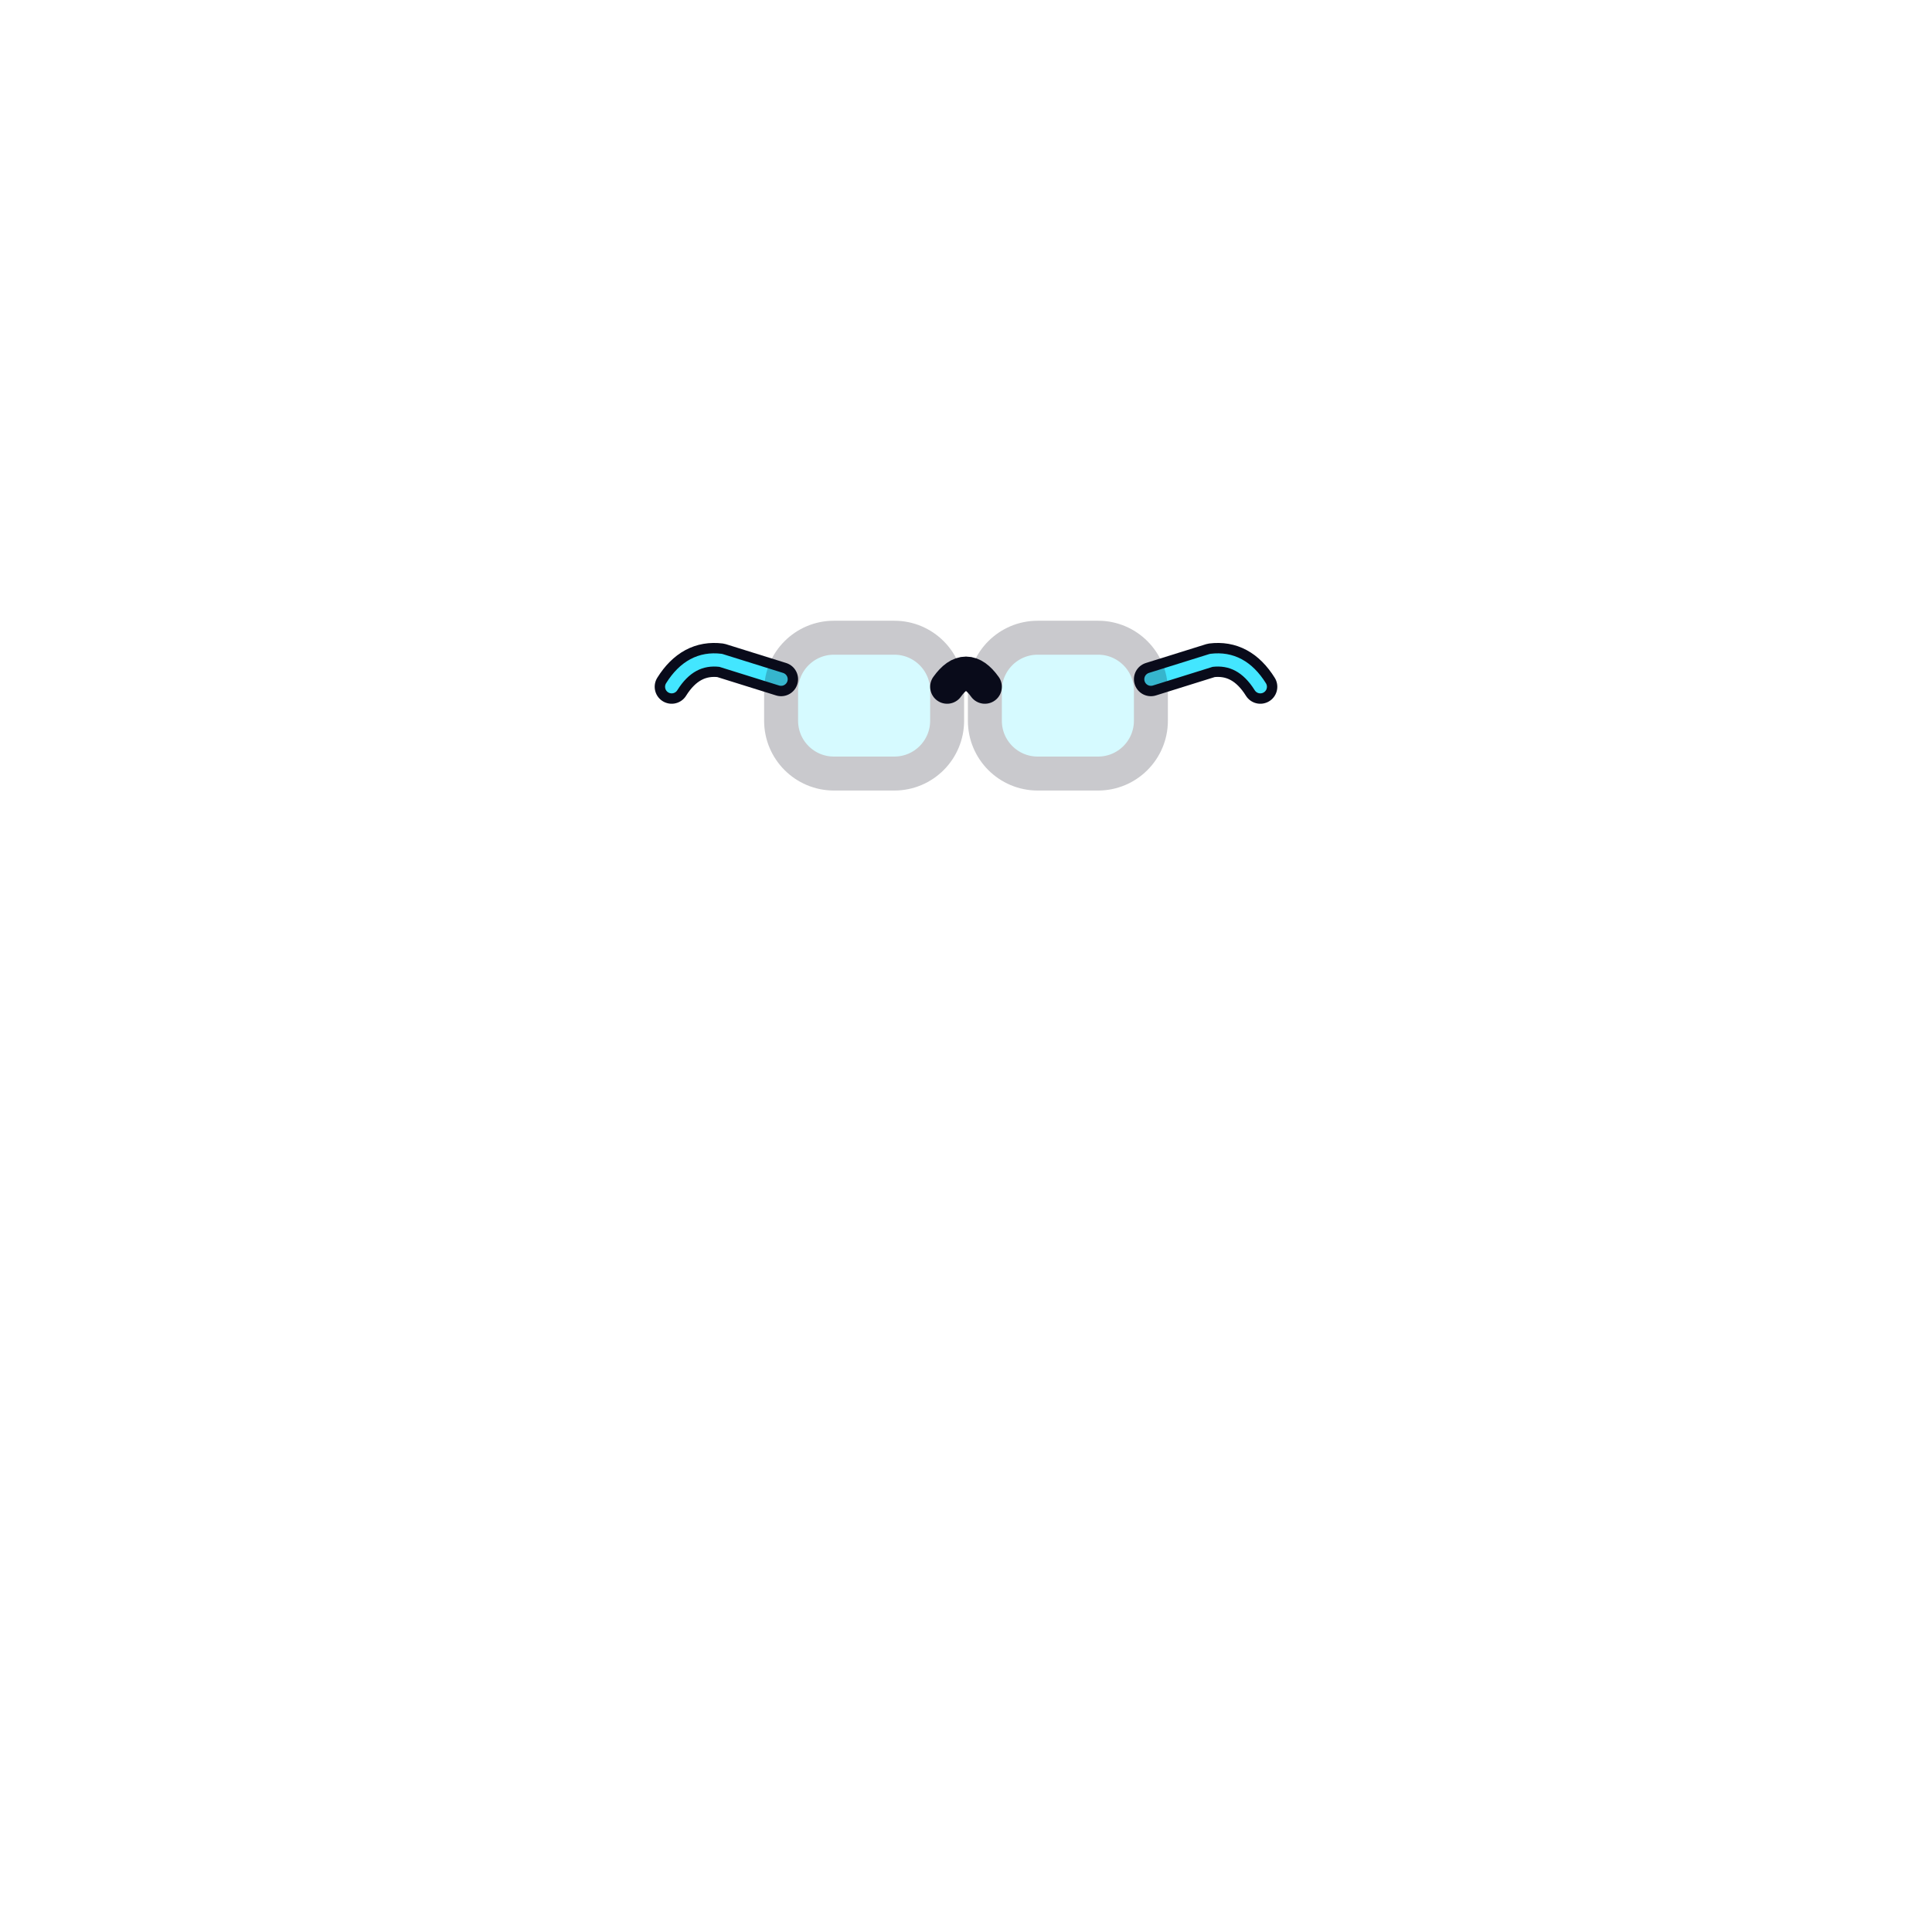
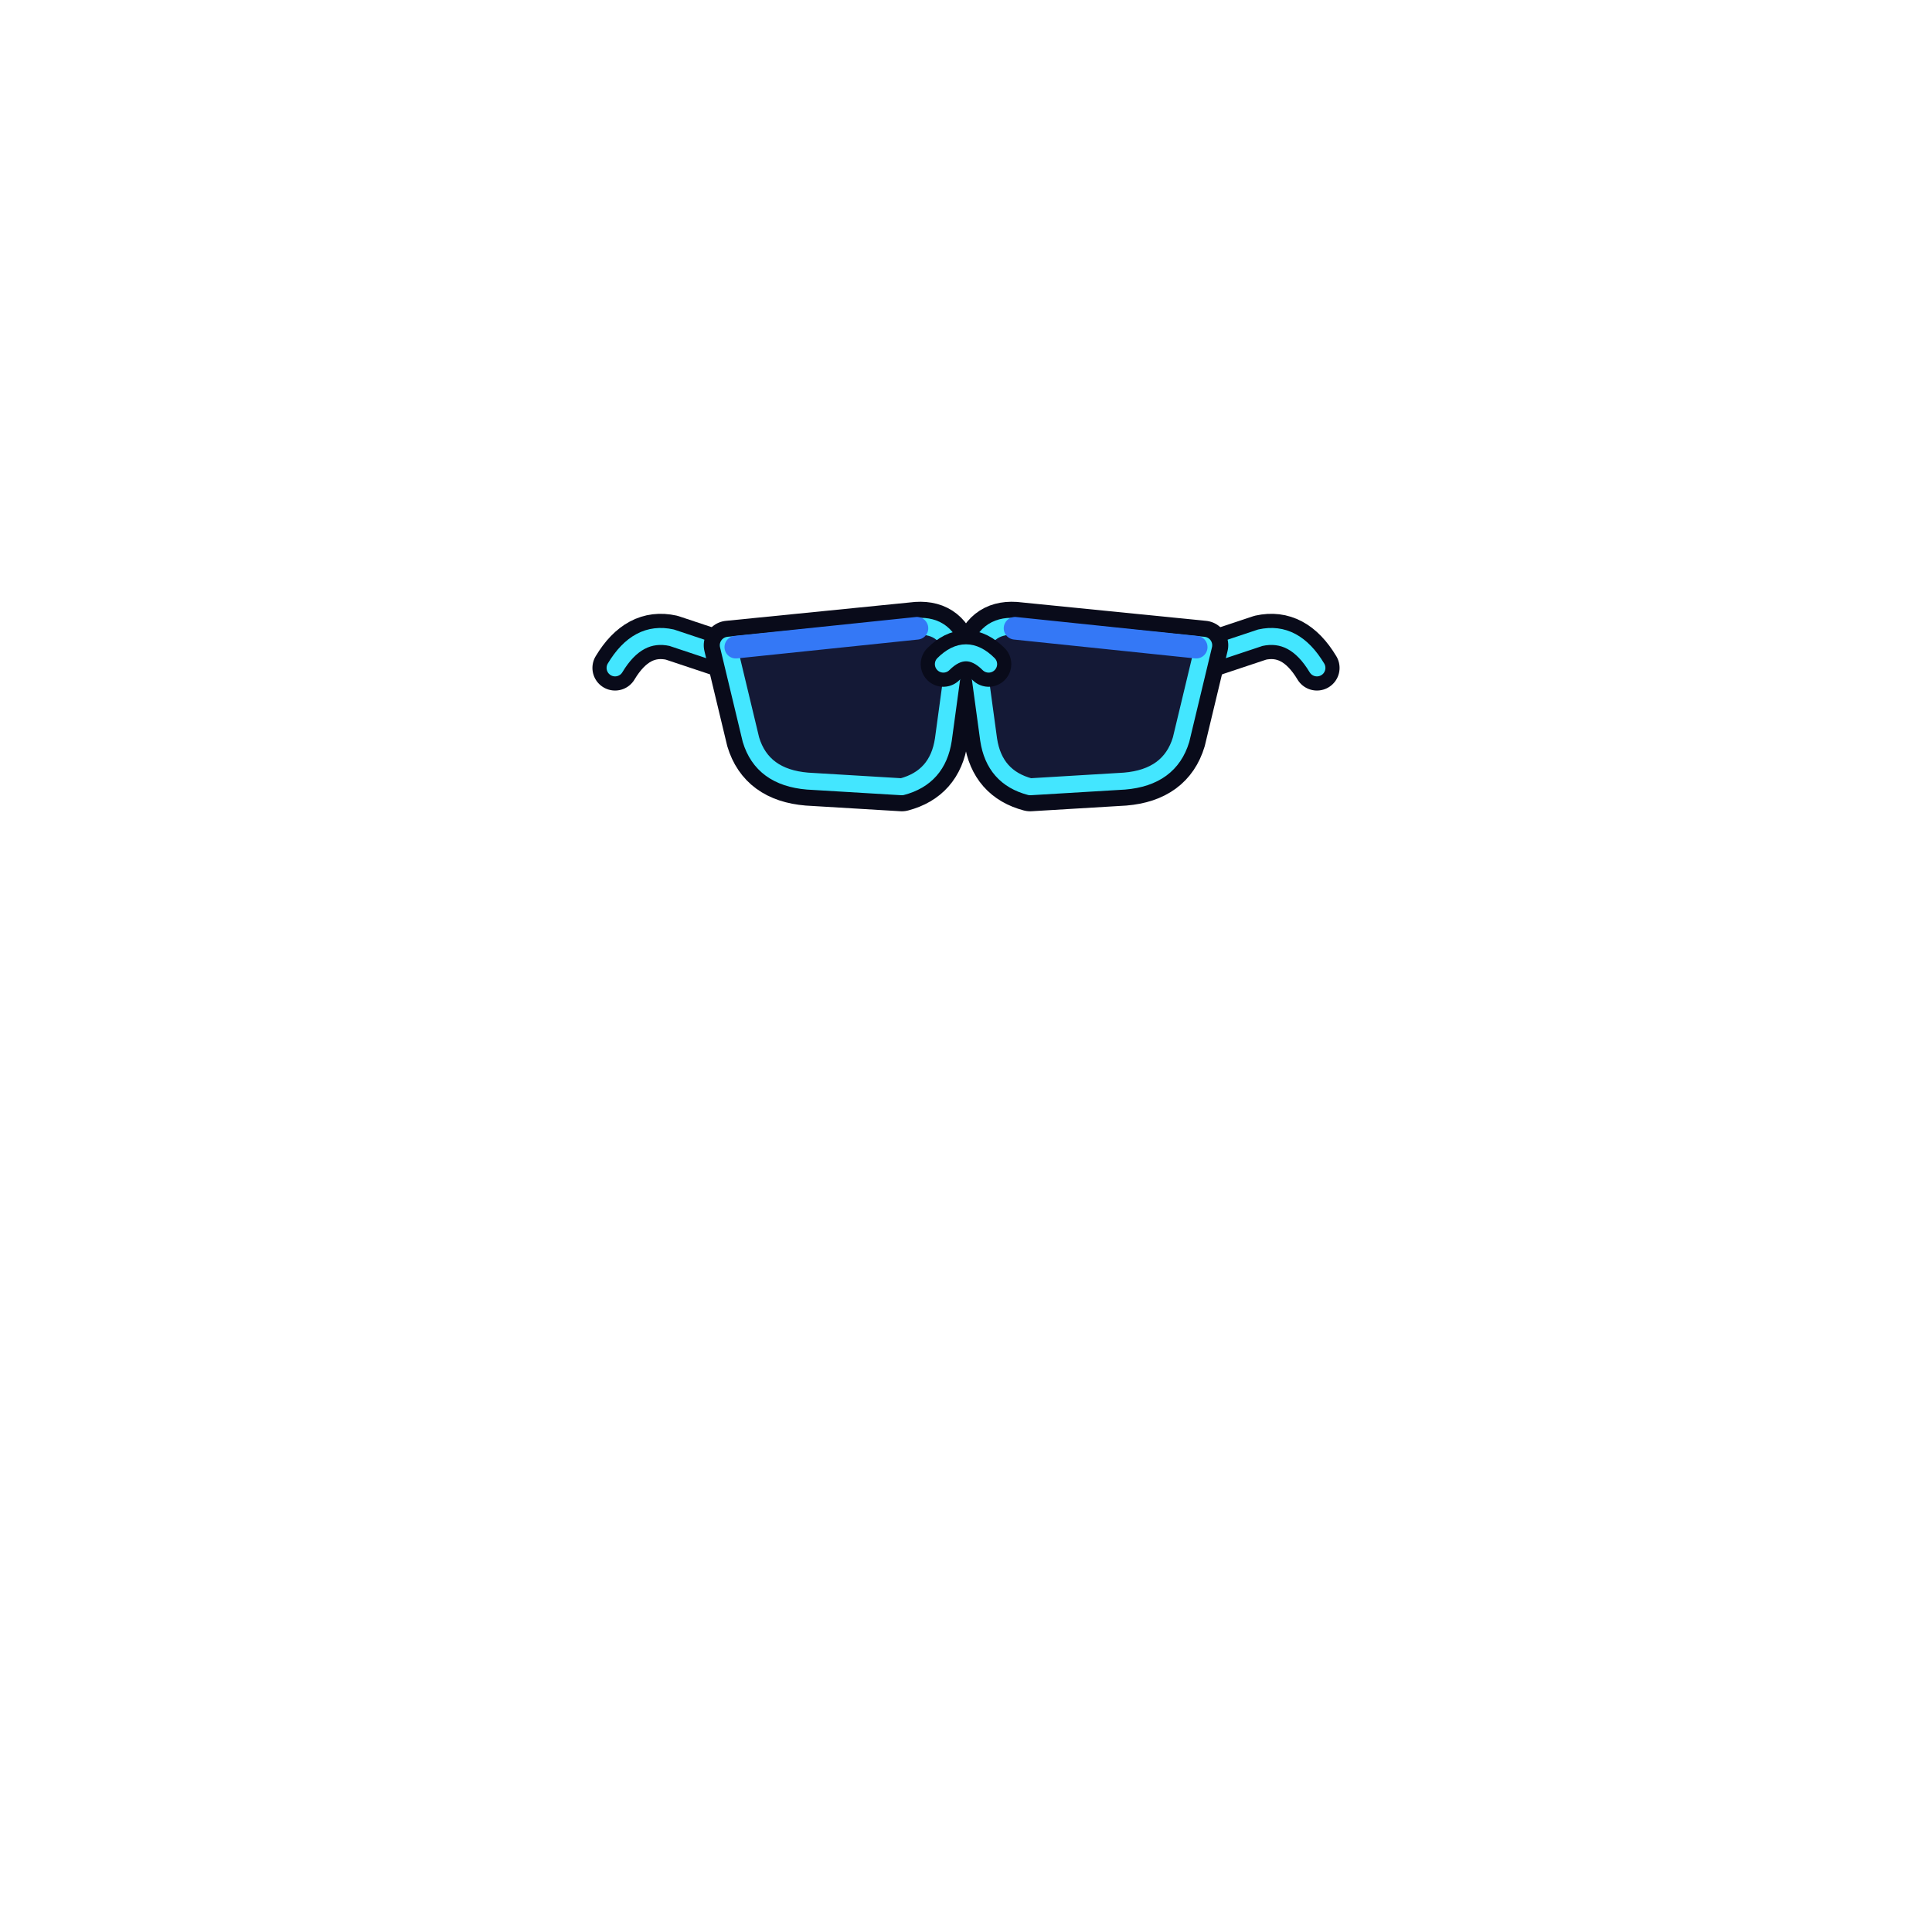
<svg xmlns="http://www.w3.org/2000/svg" width="1024" height="1024" viewBox="0 0 1024 1024" color-interpolation="sRGB" shape-rendering="geometricPrecision">
  <defs />
  <g id="asset">
    <g id="base">
-       <g id="qa_glasses_eye_alignment" transform="translate(0 34)">
-         <path d="M414 326 L382 316 Q366 314 356 330 M610 326 L642 316 Q658 314 668 330" fill="none" stroke="#090B1A" stroke-width="18" stroke-linecap="round" stroke-linejoin="round" />
-         <path d="M414 326 L382 316 Q366 314 356 330 M610 326 L642 316 Q658 314 668 330" fill="none" stroke="#43E6FF" stroke-width="7" stroke-linecap="round" stroke-linejoin="round" />
-         <rect x="414" y="304" width="88" height="72" rx="28" fill="#43E6FF" opacity="0.22" stroke="#090B1A" stroke-width="18" />
-         <rect x="522" y="304" width="88" height="72" rx="28" fill="#43E6FF" opacity="0.22" stroke="#090B1A" stroke-width="18" />
-         <path d="M502 330 Q512 316 522 330" fill="none" stroke="#090B1A" stroke-width="18" stroke-linecap="round" />
+       <g id="qa_glasses_eye_alignment" transform="translate(0 26)">
+         <path d="M398 326 L356 312 Q338 308 326 328 M626 326 L668 312 Q686 308 698 328" fill="none" stroke="#090B1A" stroke-width="24" stroke-linecap="round" stroke-linejoin="round" />
+         <path d="M398 326 L356 312 Q338 308 326 328 M626 326 L668 312 Q686 308 698 328" fill="none" stroke="#43E6FF" stroke-width="9" stroke-linecap="round" stroke-linejoin="round" />
+         <path d="M386 316 L486 306 Q502 305 506 322 L500 366 Q497 386 478 391 L428 388 Q404 386 398 366 Z" fill="#090B1A" stroke="#090B1A" stroke-width="26" stroke-linejoin="round" />
+         <path d="M538 306 L638 316 L626 366 Q620 386 596 388 L546 391 Q527 386 524 366 L518 322 Q522 305 538 306 Z" fill="#090B1A" stroke="#090B1A" stroke-width="26" stroke-linejoin="round" />
+         <path d="M386 316 L486 306 Q502 305 506 322 L500 366 Q497 386 478 391 L428 388 Q404 386 398 366 Z" fill="#141936" stroke="#43E6FF" stroke-width="9" stroke-linejoin="round" />
+         <path d="M538 306 L638 316 L626 366 Q620 386 596 388 L546 391 Q527 386 524 366 L518 322 Q522 305 538 306 Z" fill="#141936" stroke="#43E6FF" stroke-width="9" stroke-linejoin="round" />
+         <path d="M390 317 L486 307 M538 307 L634 317" fill="none" stroke="#3478F6" stroke-width="12" stroke-linecap="round" stroke-linejoin="round" />
+         <path d="M500 326 Q512 314 524 326" fill="none" stroke="#090B1A" stroke-width="24" stroke-linecap="round" />
+         <path d="M500 326 Q512 314 524 326" fill="none" stroke="#43E6FF" stroke-width="9" stroke-linecap="round" />
      </g>
    </g>
  </g>
</svg>
